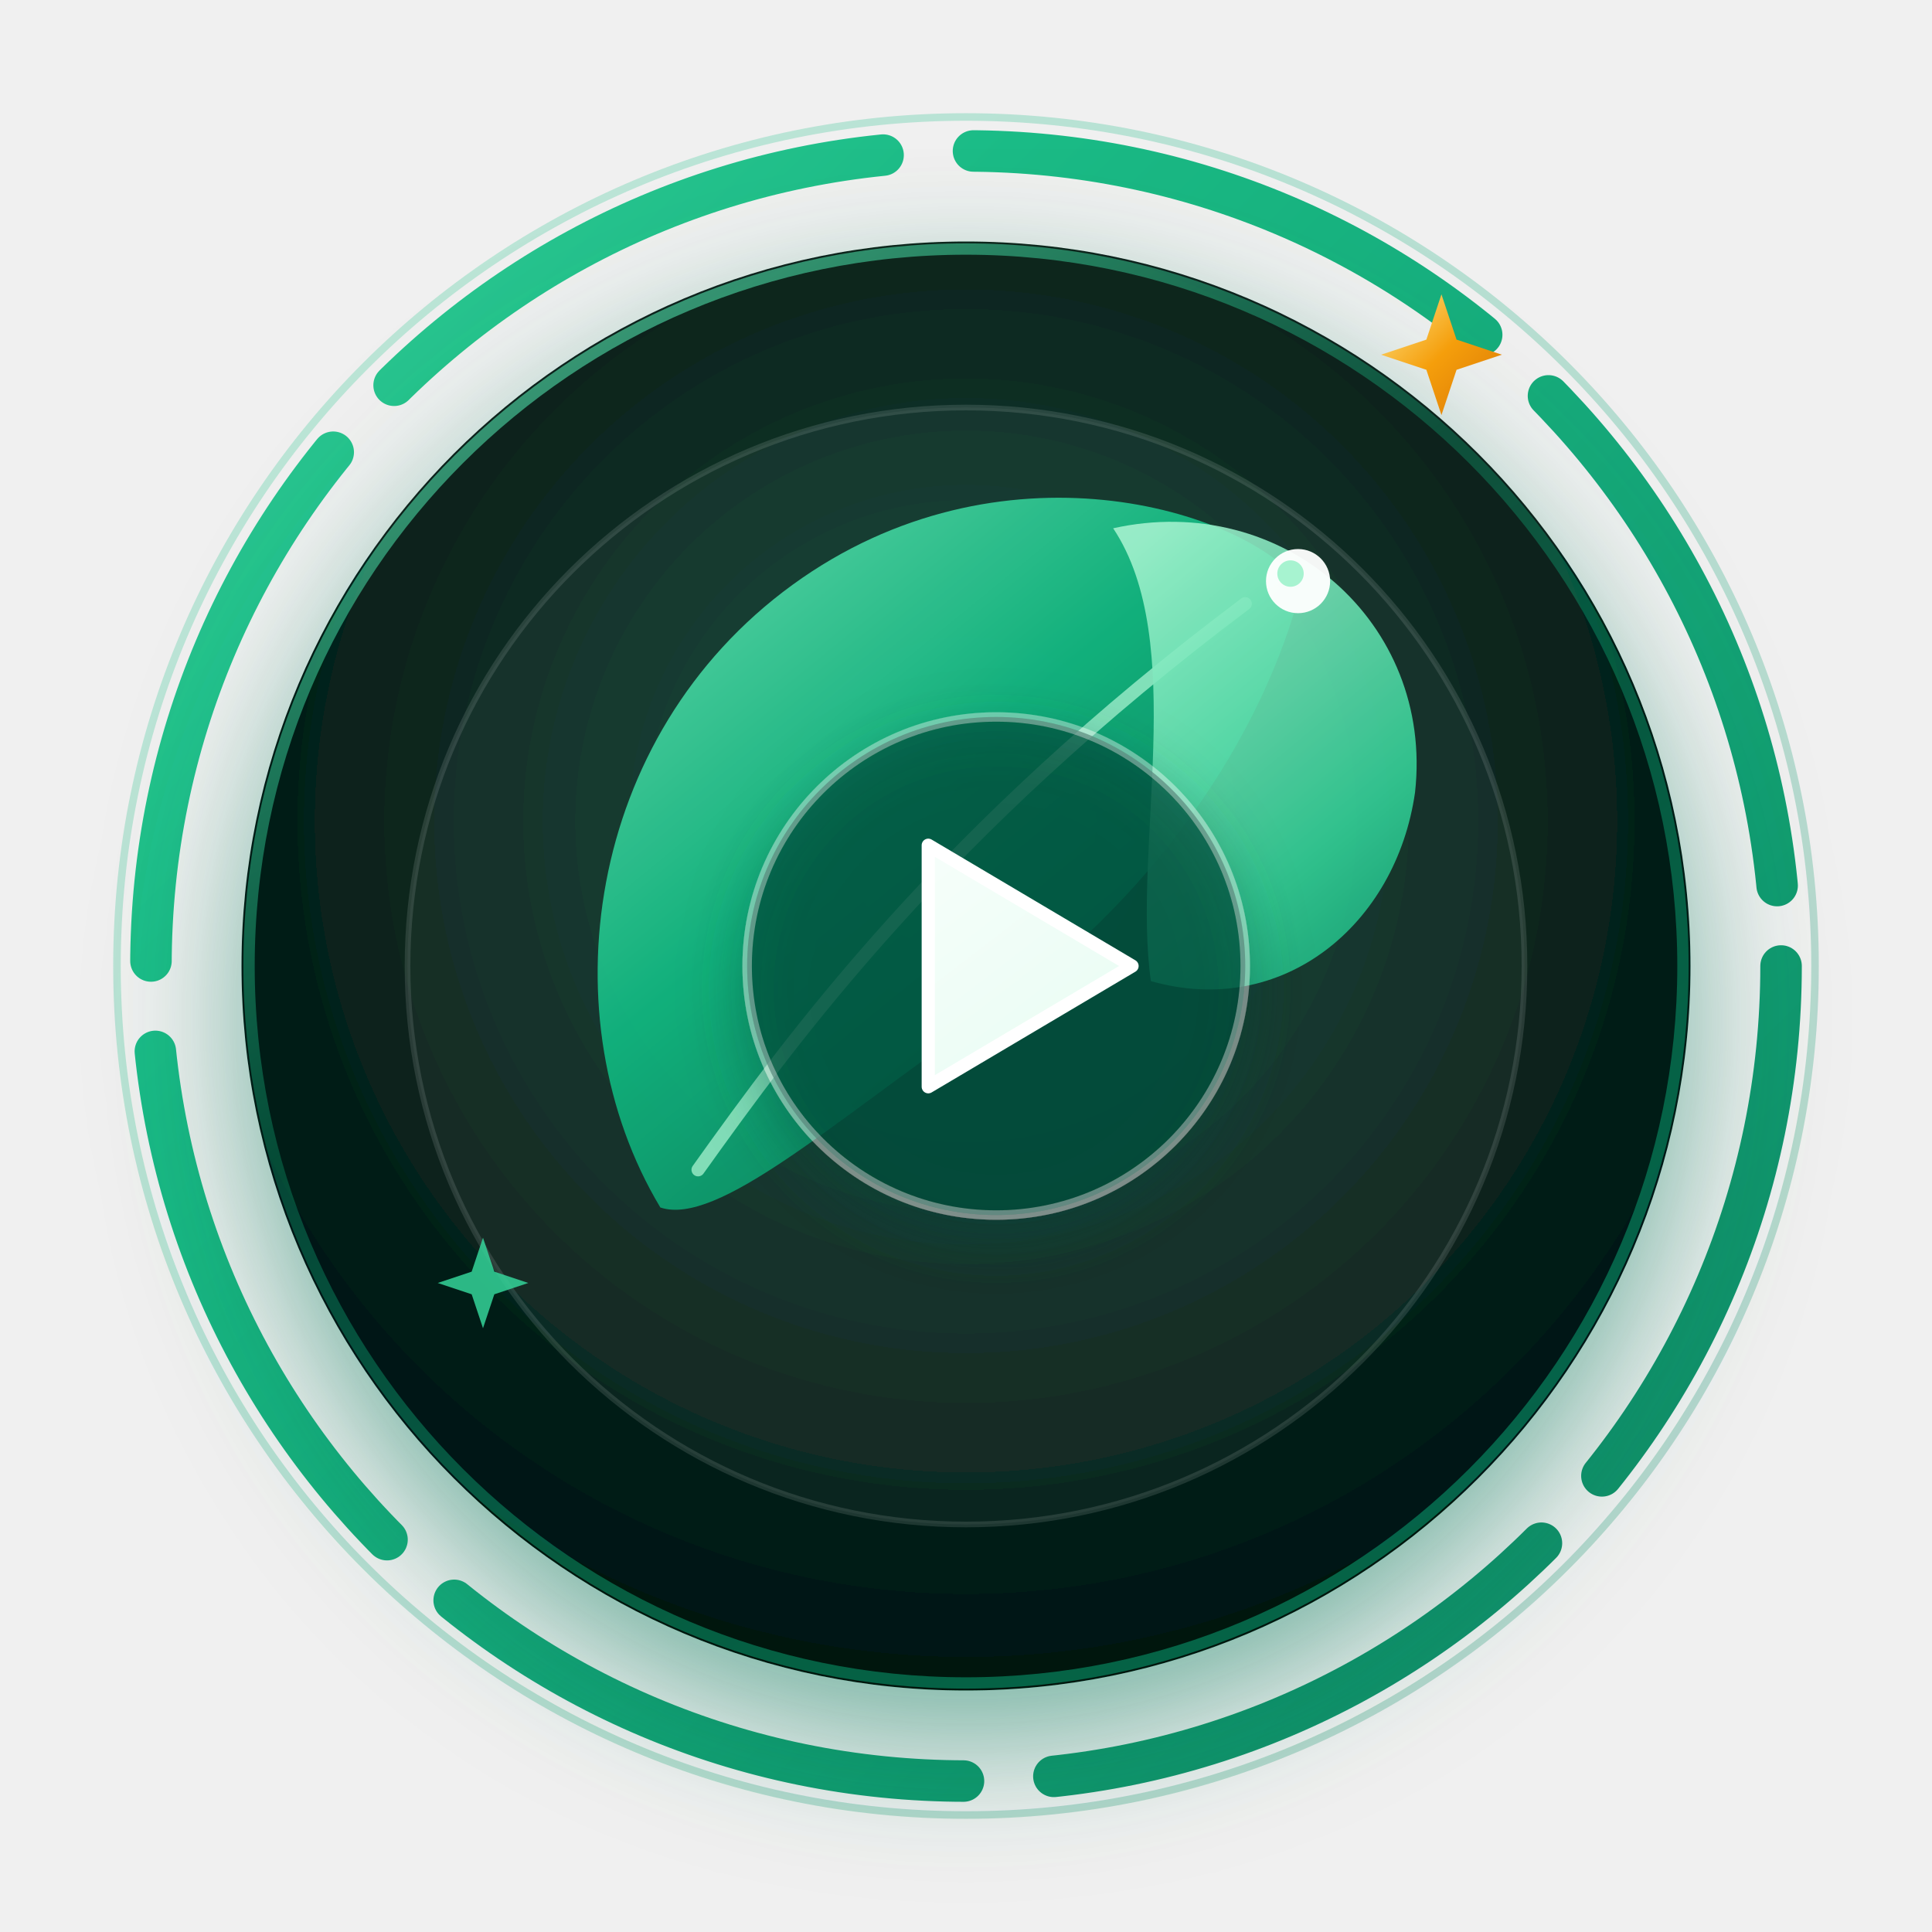
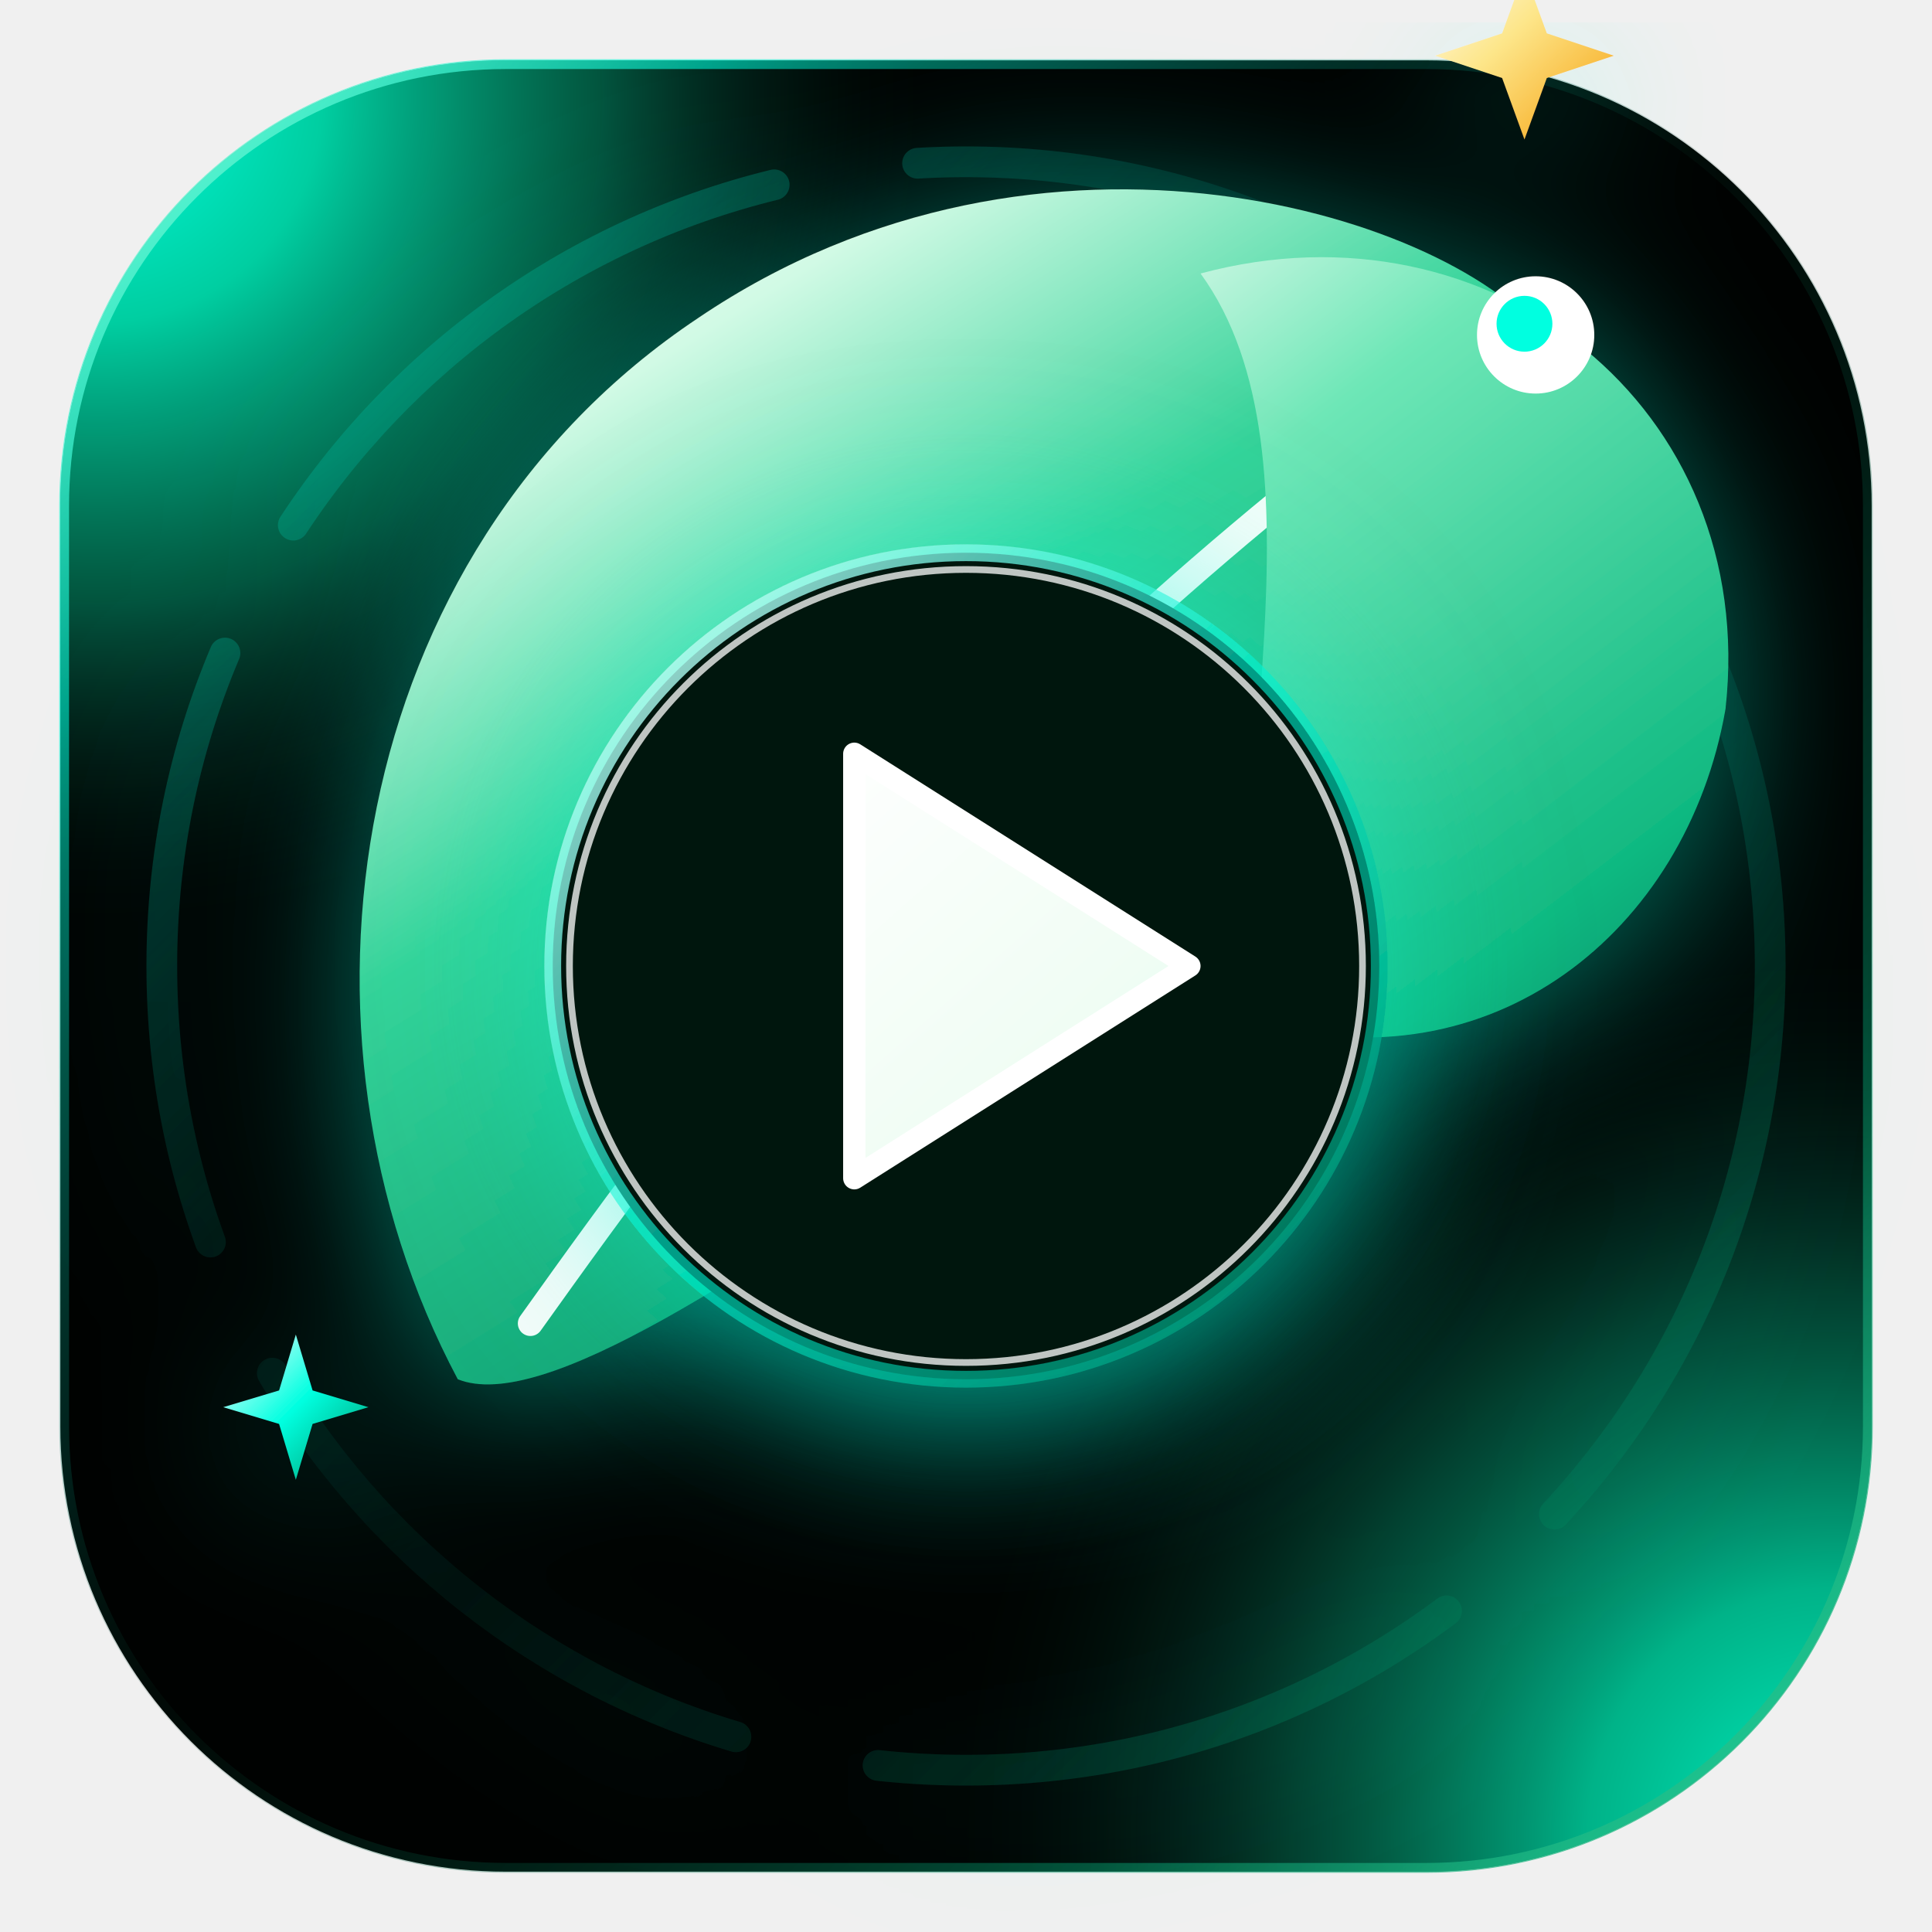
<svg xmlns="http://www.w3.org/2000/svg" viewBox="0 0 512 512" fill="none">
  <defs>
-     <radialGradient id="ns-bg-radial" cx="50%" cy="40%" r="60%">
-       <stop offset="0%" stop-color="#144638" />
-       <stop offset="60%" stop-color="#082820" />
-       <stop offset="100%" stop-color="#041410" />
+     <clipPath id="squircle-clip">
+       <rect x="16" y="16" width="480" height="480" rx="118" ry="118" />
+     </clipPath>
+     <radialGradient id="ns-glow-topleft" cx="2%" cy="2%" r="62%">
+       <stop offset="0%" stop-color="#00FFE0" stop-opacity="1" />
+       <stop offset="20%" stop-color="#00E5B3" stop-opacity="0.9" />
+       <stop offset="45%" stop-color="#05A67A" stop-opacity="0.5" />
+       <stop offset="75%" stop-color="#000000" stop-opacity="0" />
    </radialGradient>
-     <linearGradient id="ns-ring-grad" x1="0" y1="0" x2="512" y2="512" gradientUnits="userSpaceOnUse">
-       <stop offset="0%" stop-color="#34D399" />
-       <stop offset="30%" stop-color="#10B981" />
-       <stop offset="70%" stop-color="#059669" />
-       <stop offset="100%" stop-color="#047857" />
+     <radialGradient id="ns-glow-bottomright" cx="98%" cy="98%" r="62%">
+       <stop offset="0%" stop-color="#00F0C0" stop-opacity="1" />
+       <stop offset="22%" stop-color="#00D2A0" stop-opacity="0.85" />
+       <stop offset="48%" stop-color="#058C67" stop-opacity="0.45" />
+       <stop offset="80%" stop-color="#000000" stop-opacity="0" />
+     </radialGradient>
+     <linearGradient id="ns-rim-grad" x1="16" y1="16" x2="496" y2="496" gradientUnits="userSpaceOnUse">
+       <stop offset="0%" stop-color="#A7F3D0" stop-opacity="0.95" />
+       <stop offset="18%" stop-color="#00F5D4" stop-opacity="0.6" />
+       <stop offset="48%" stop-color="#043224" stop-opacity="0.15" />
+       <stop offset="78%" stop-color="#059669" stop-opacity="0.5" />
+       <stop offset="100%" stop-color="#34D399" stop-opacity="0.95" />
    </linearGradient>
-     <linearGradient id="ns-gold-grad" x1="0" y1="0" x2="1" y2="1">
-       <stop offset="0%" stop-color="#FDE68A" />
-       <stop offset="50%" stop-color="#F59E0B" />
-       <stop offset="100%" stop-color="#D97706" />
+     <linearGradient id="ns-leaf-main" x1="180" y1="100" x2="360" y2="390" gradientUnits="userSpaceOnUse">
+       <stop offset="0%" stop-color="#FFFFFF" />
+       <stop offset="15%" stop-color="#D1FAE5" />
+       <stop offset="35%" stop-color="#34D399" />
+       <stop offset="68%" stop-color="#059669" />
+       <stop offset="100%" stop-color="#023D2C" />
    </linearGradient>
-     <linearGradient id="ns-leaf-grad1" x1="160" y1="130" x2="340" y2="350" gradientUnits="userSpaceOnUse">
-       <stop offset="0%" stop-color="#6EE7B7" />
-       <stop offset="40%" stop-color="#10B981" />
-       <stop offset="100%" stop-color="#065F46" />
+     <linearGradient id="ns-leaf-sprout" x1="280" y1="120" x2="410" y2="290" gradientUnits="userSpaceOnUse">
+       <stop offset="0%" stop-color="#F0FDF4" />
+       <stop offset="25%" stop-color="#6EE7B7" />
+       <stop offset="70%" stop-color="#10B981" />
+       <stop offset="100%" stop-color="#046A4E" />
    </linearGradient>
-     <linearGradient id="ns-leaf-grad2" x1="280" y1="160" x2="380" y2="280" gradientUnits="userSpaceOnUse">
-       <stop offset="0%" stop-color="#A7F3D0" />
-       <stop offset="60%" stop-color="#34D399" />
+     <linearGradient id="ns-badge-ring" x1="180" y1="180" x2="330" y2="330" gradientUnits="userSpaceOnUse">
+       <stop offset="0%" stop-color="#FFFFFF" stop-opacity="0.9" />
+       <stop offset="50%" stop-color="#00F5D4" stop-opacity="0.6" />
+       <stop offset="100%" stop-color="#047857" stop-opacity="0.8" />
+     </linearGradient>
+     <linearGradient id="ns-play-pure" x1="230" y1="210" x2="310" y2="300" gradientUnits="userSpaceOnUse">
+       <stop offset="0%" stop-color="#FFFFFF" />
+       <stop offset="60%" stop-color="#F0FDF4" />
+       <stop offset="100%" stop-color="#CCFBF1" />
+     </linearGradient>
+     <linearGradient id="ns-gold-sparkle" x1="0" y1="0" x2="1" y2="1">
+       <stop offset="0%" stop-color="#FFFBEB" />
+       <stop offset="40%" stop-color="#FDE68A" />
+       <stop offset="100%" stop-color="#F59E0B" />
+     </linearGradient>
+     <linearGradient id="ns-cyan-sparkle" x1="0" y1="0" x2="1" y2="1">
+       <stop offset="0%" stop-color="#FFFFFF" />
+       <stop offset="50%" stop-color="#00FFE0" />
      <stop offset="100%" stop-color="#059669" />
    </linearGradient>
-     <linearGradient id="ns-play-grad" x1="215" y1="185" x2="315" y2="315" gradientUnits="userSpaceOnUse">
-       <stop offset="0%" stop-color="#FFFFFF" />
-       <stop offset="65%" stop-color="#ECFDF5" />
-       <stop offset="100%" stop-color="#D1FAE5" />
-     </linearGradient>
-     <linearGradient id="ns-rim-light" x1="120" y1="30" x2="400" y2="480" gradientUnits="userSpaceOnUse">
-       <stop offset="0%" stop-color="#6EE7B7" stop-opacity="0.8" />
-       <stop offset="40%" stop-color="#10B981" stop-opacity="0.3" />
-       <stop offset="100%" stop-color="#047857" stop-opacity="0.8" />
-     </linearGradient>
-     <filter id="ns-glow" x="-20%" y="-20%" width="140%" height="140%">
-       <feGaussianBlur stdDeviation="22" result="blur" />
-       <feComposite in="SourceGraphic" in2="blur" operator="over" />
+     <filter id="ns-emblem-shadow" x="-30%" y="-30%" width="160%" height="160%">
+       <feDropShadow dx="0" dy="16" stdDeviation="20" flood-color="#000000" flood-opacity="0.95" />
+       <feDropShadow dx="0" dy="4" stdDeviation="14" flood-color="#00F5D4" flood-opacity="0.45" />
    </filter>
-     <filter id="ns-drop-shadow" x="-15%" y="-10%" width="130%" height="130%">
-       <feDropShadow dx="0" dy="14" stdDeviation="18" flood-color="#047857" flood-opacity="0.5" />
-     </filter>
-     <filter id="ns-play-shadow" x="-20%" y="-20%" width="140%" height="140%">
-       <feDropShadow dx="0" dy="6" stdDeviation="8" flood-color="#064E3B" flood-opacity="0.6" />
+     <filter id="ns-play-shadow" x="-40%" y="-40%" width="180%" height="180%">
+       <feDropShadow dx="0" dy="8" stdDeviation="12" flood-color="#000000" flood-opacity="0.9" />
+       <feDropShadow dx="0" dy="0" stdDeviation="16" flood-color="#00F5D4" flood-opacity="0.5" />
    </filter>
  </defs>
-   <circle cx="256" cy="256" r="225" fill="none" stroke="url(#ns-ring-grad)" stroke-width="2" stroke-opacity="0.25" />
-   <circle cx="256" cy="256" r="216" stroke="url(#ns-ring-grad)" stroke-width="11" stroke-linecap="round" stroke-dasharray="146 24" fill="none" opacity="0.95" />
-   <circle cx="256" cy="256" r="192" fill="url(#ns-bg-radial)" filter="url(#ns-drop-shadow)" />
-   <circle cx="256" cy="256" r="190" stroke="url(#ns-rim-light)" stroke-width="3" fill="none" />
-   <circle cx="256" cy="256" r="148" fill="#FFFFFF" fill-opacity="0.04" stroke="rgba(255,255,255,0.12)" stroke-width="1.5" />
-   <path d="M175 320 C145 270 155 195 210 155 C265 115 330 135 345 155 C335 195 305 240 260 270 C220 298 190 325 175 320 Z" fill="url(#ns-leaf-grad1)" opacity="0.92" />
-   <path d="M185 310 C210 275 250 220 330 160" stroke="#A7F3D0" stroke-width="3.5" stroke-linecap="round" stroke-opacity="0.75" />
-   <path d="M295 140 C340 130 380 165 375 210 C370 245 340 270 305 260 C300 225 315 170 295 140 Z" fill="url(#ns-leaf-grad2)" opacity="0.88" />
-   <circle cx="264" cy="256" r="66" fill="rgba(6, 78, 59, 0.72)" stroke="rgba(255, 255, 255, 0.35)" stroke-width="2.5" filter="url(#ns-play-shadow)" />
-   <polygon points="246,224 300,256 246,288" fill="url(#ns-play-grad)" stroke="#FFFFFF" stroke-width="3.5" stroke-linejoin="round" />
-   <circle cx="344" cy="154" r="8.5" fill="#FFFFFF" opacity="0.95" />
-   <circle cx="342" cy="152" r="3.5" fill="#A7F3D0" />
-   <path d="M382 110 L386 98 L398 94 L386 90 L382 78 L378 90 L366 94 L378 98 Z" fill="url(#ns-gold-grad)" />
-   <path d="M128 352 L131 343 L140 340 L131 337 L128 328 L125 337 L116 340 L125 343 Z" fill="#34D399" opacity="0.85" />
+   <g clip-path="url(#squircle-clip)">
+     <rect x="16" y="16" width="480" height="480" rx="118" ry="118" fill="#000201" />
+     <rect x="16" y="16" width="480" height="480" rx="118" ry="118" fill="url(#ns-glow-topleft)" />
+     <rect x="16" y="16" width="480" height="480" rx="118" ry="118" fill="url(#ns-glow-bottomright)" />
+   </g>
+   <rect x="17" y="17" width="478" height="478" rx="117" ry="117" fill="none" stroke="url(#ns-rim-grad)" stroke-width="2.6" />
+   <g transform="translate(256, 256) scale(1.48) translate(-256, -256)" filter="url(#ns-emblem-shadow)">
+     <circle cx="256" cy="256" r="144" stroke="url(#ns-rim-grad)" stroke-width="5.5" stroke-linecap="round" stroke-dasharray="108 26" fill="none" opacity="0.85" />
+     <path d="M165 330 C132 268 145 182 208 140 C270 98 344 122 360 144 C350 190 314 245 262 280 C216 312 180 336 165 330 Z" fill="url(#ns-leaf-main)" />
+     <path d="M178 320 C208 278 254 214 344 148" stroke="#FFFFFF" stroke-width="4.5" stroke-linecap="round" stroke-opacity="0.95" />
+     <path d="M298 132 C350 118 398 156 392 210 C385 250 350 278 308 266 C301 228 322 165 298 132 Z" fill="url(#ns-leaf-sprout)" />
+     <circle cx="358" cy="143" r="10.5" fill="#FFFFFF" />
+     <circle cx="356" cy="141" r="5" fill="#00FFE0" />
+     <circle cx="256" cy="256" r="74" fill="#011811" stroke="url(#ns-badge-ring)" stroke-width="3" filter="url(#ns-play-shadow)" />
+     <circle cx="256" cy="256" r="71" stroke="#FFFFFF" stroke-width="1.2" stroke-opacity="0.75" fill="none" />
+     <polygon points="236,218 296,256 236,294" fill="url(#ns-play-pure)" stroke="#FFFFFF" stroke-width="4" stroke-linejoin="round" />
+     <path d="M356 108 L360 97 L372 93 L360 89 L356 78 L352 89 L340 93 L352 97 Z" fill="url(#ns-gold-sparkle)" />
+     <path d="M136 348 L139 338 L149 335 L139 332 L136 322 L133 332 L123 335 L133 338 Z" fill="url(#ns-cyan-sparkle)" />
+   </g>
</svg>
